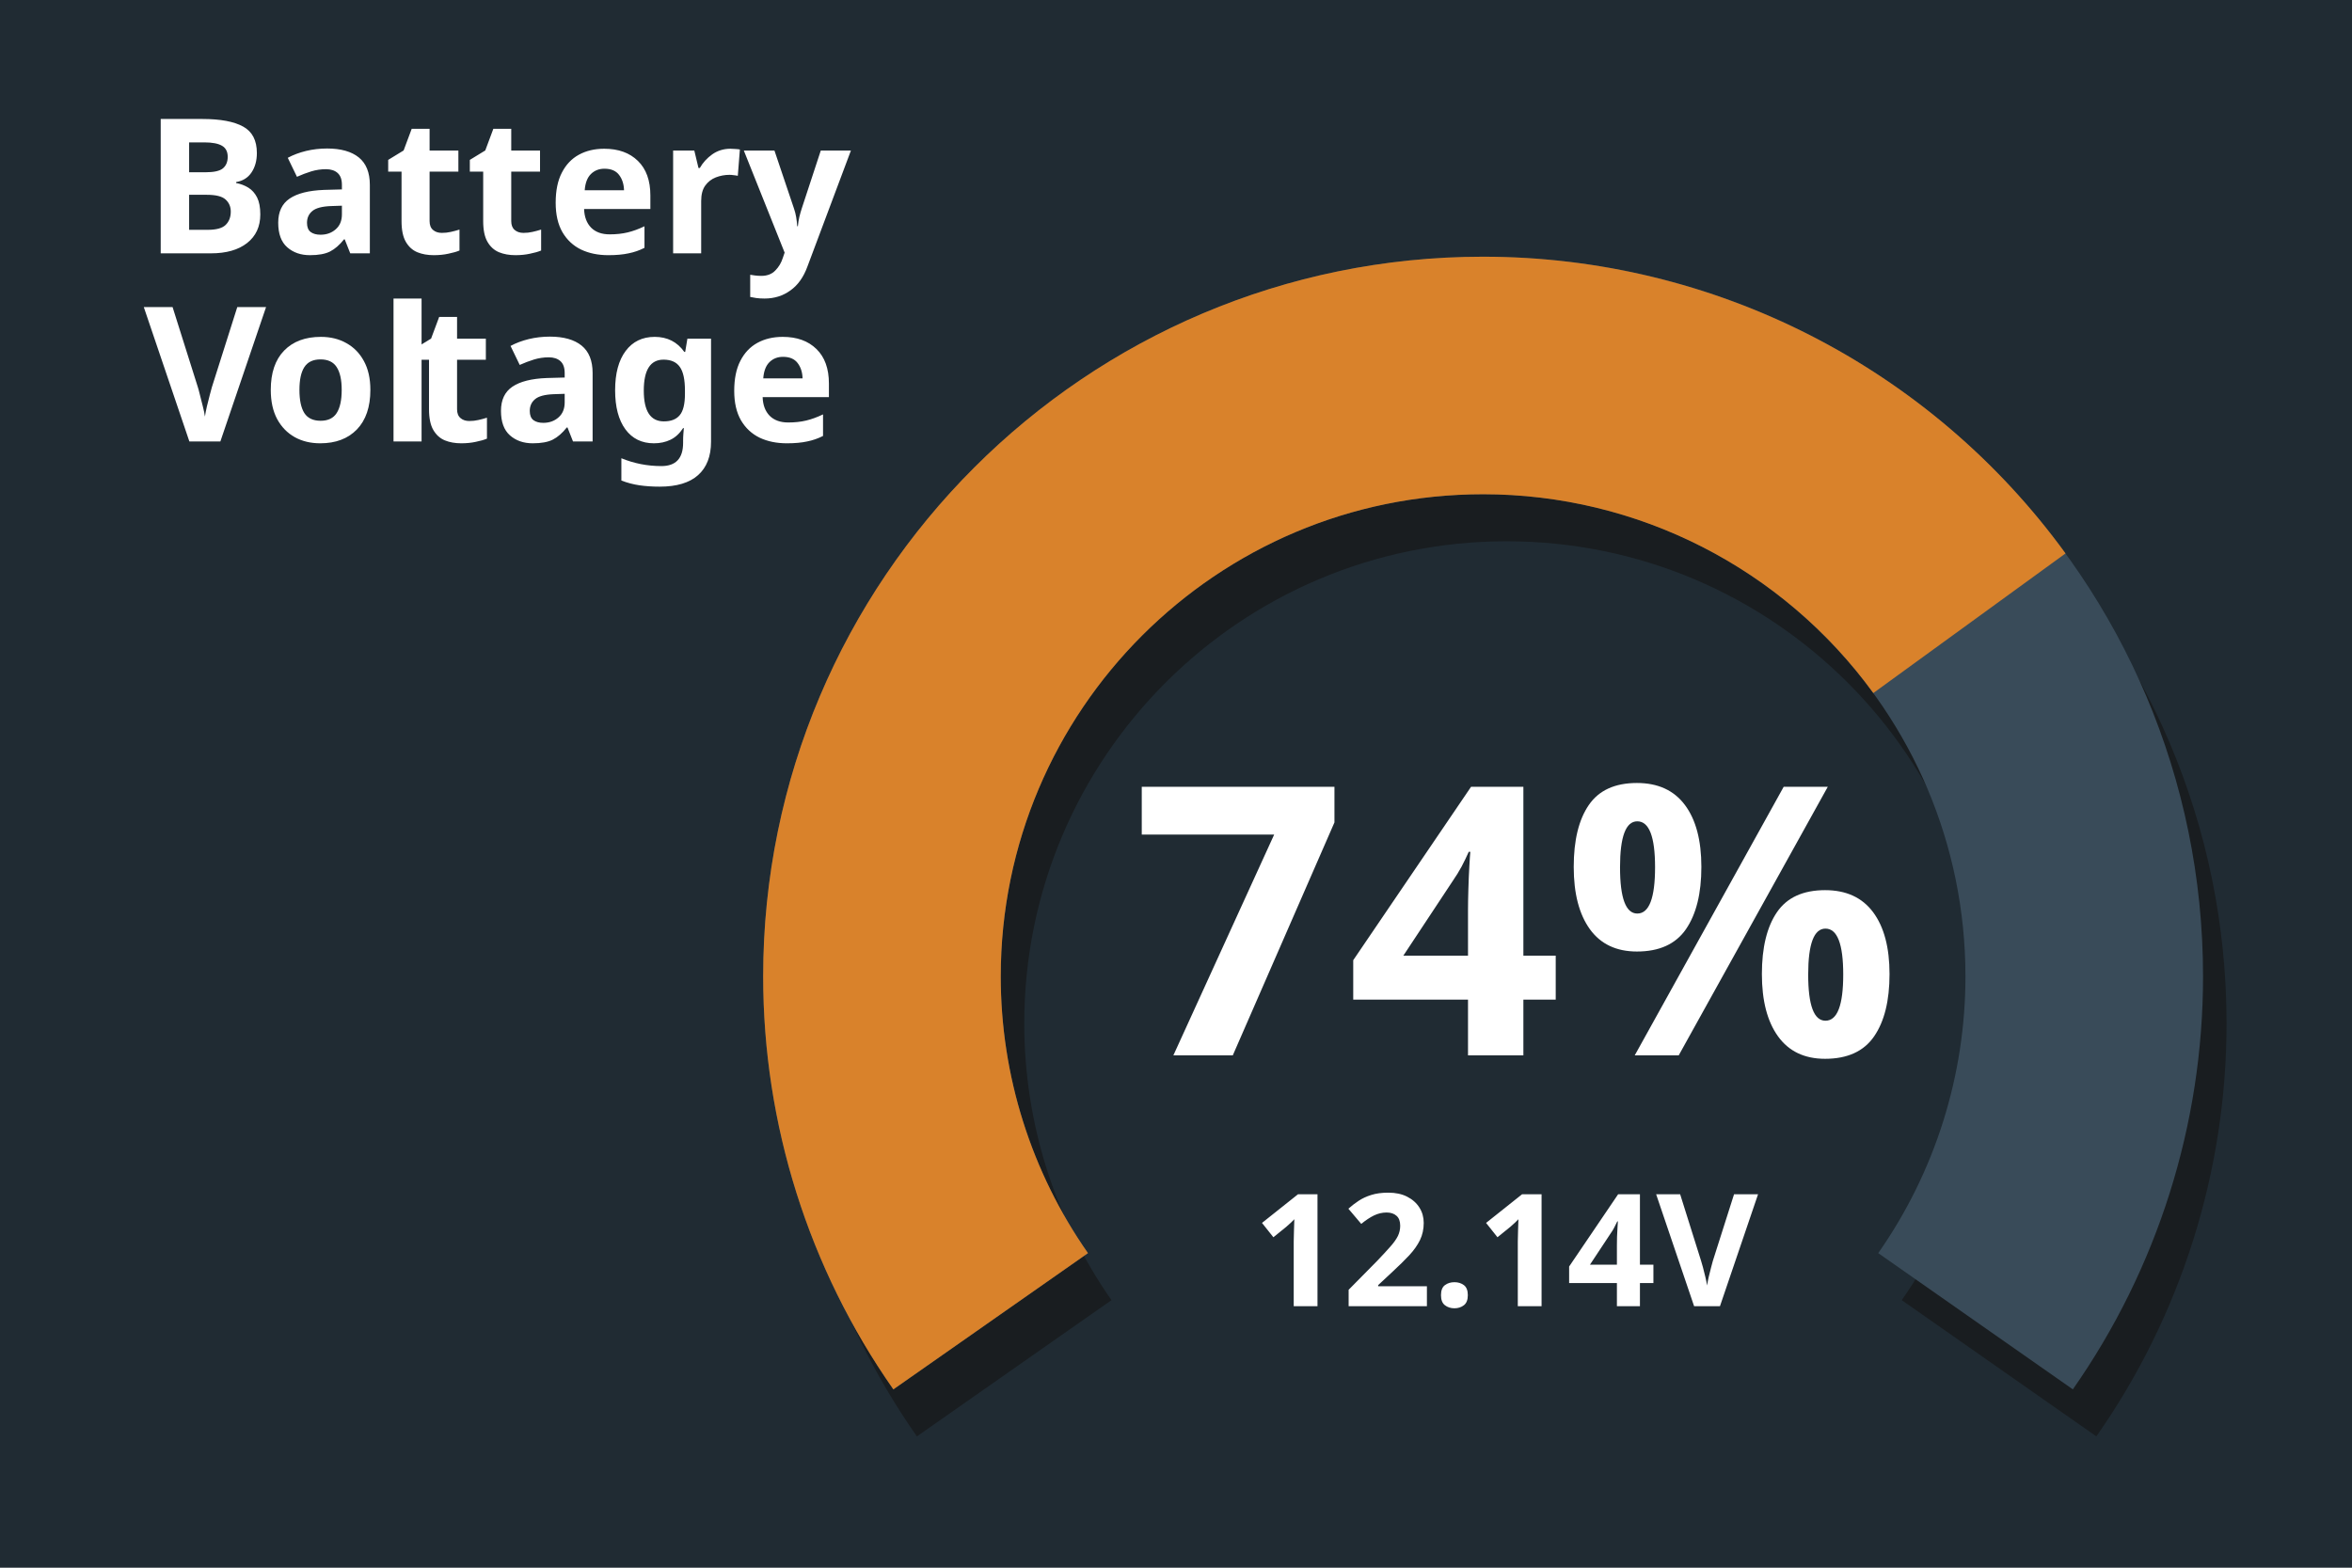
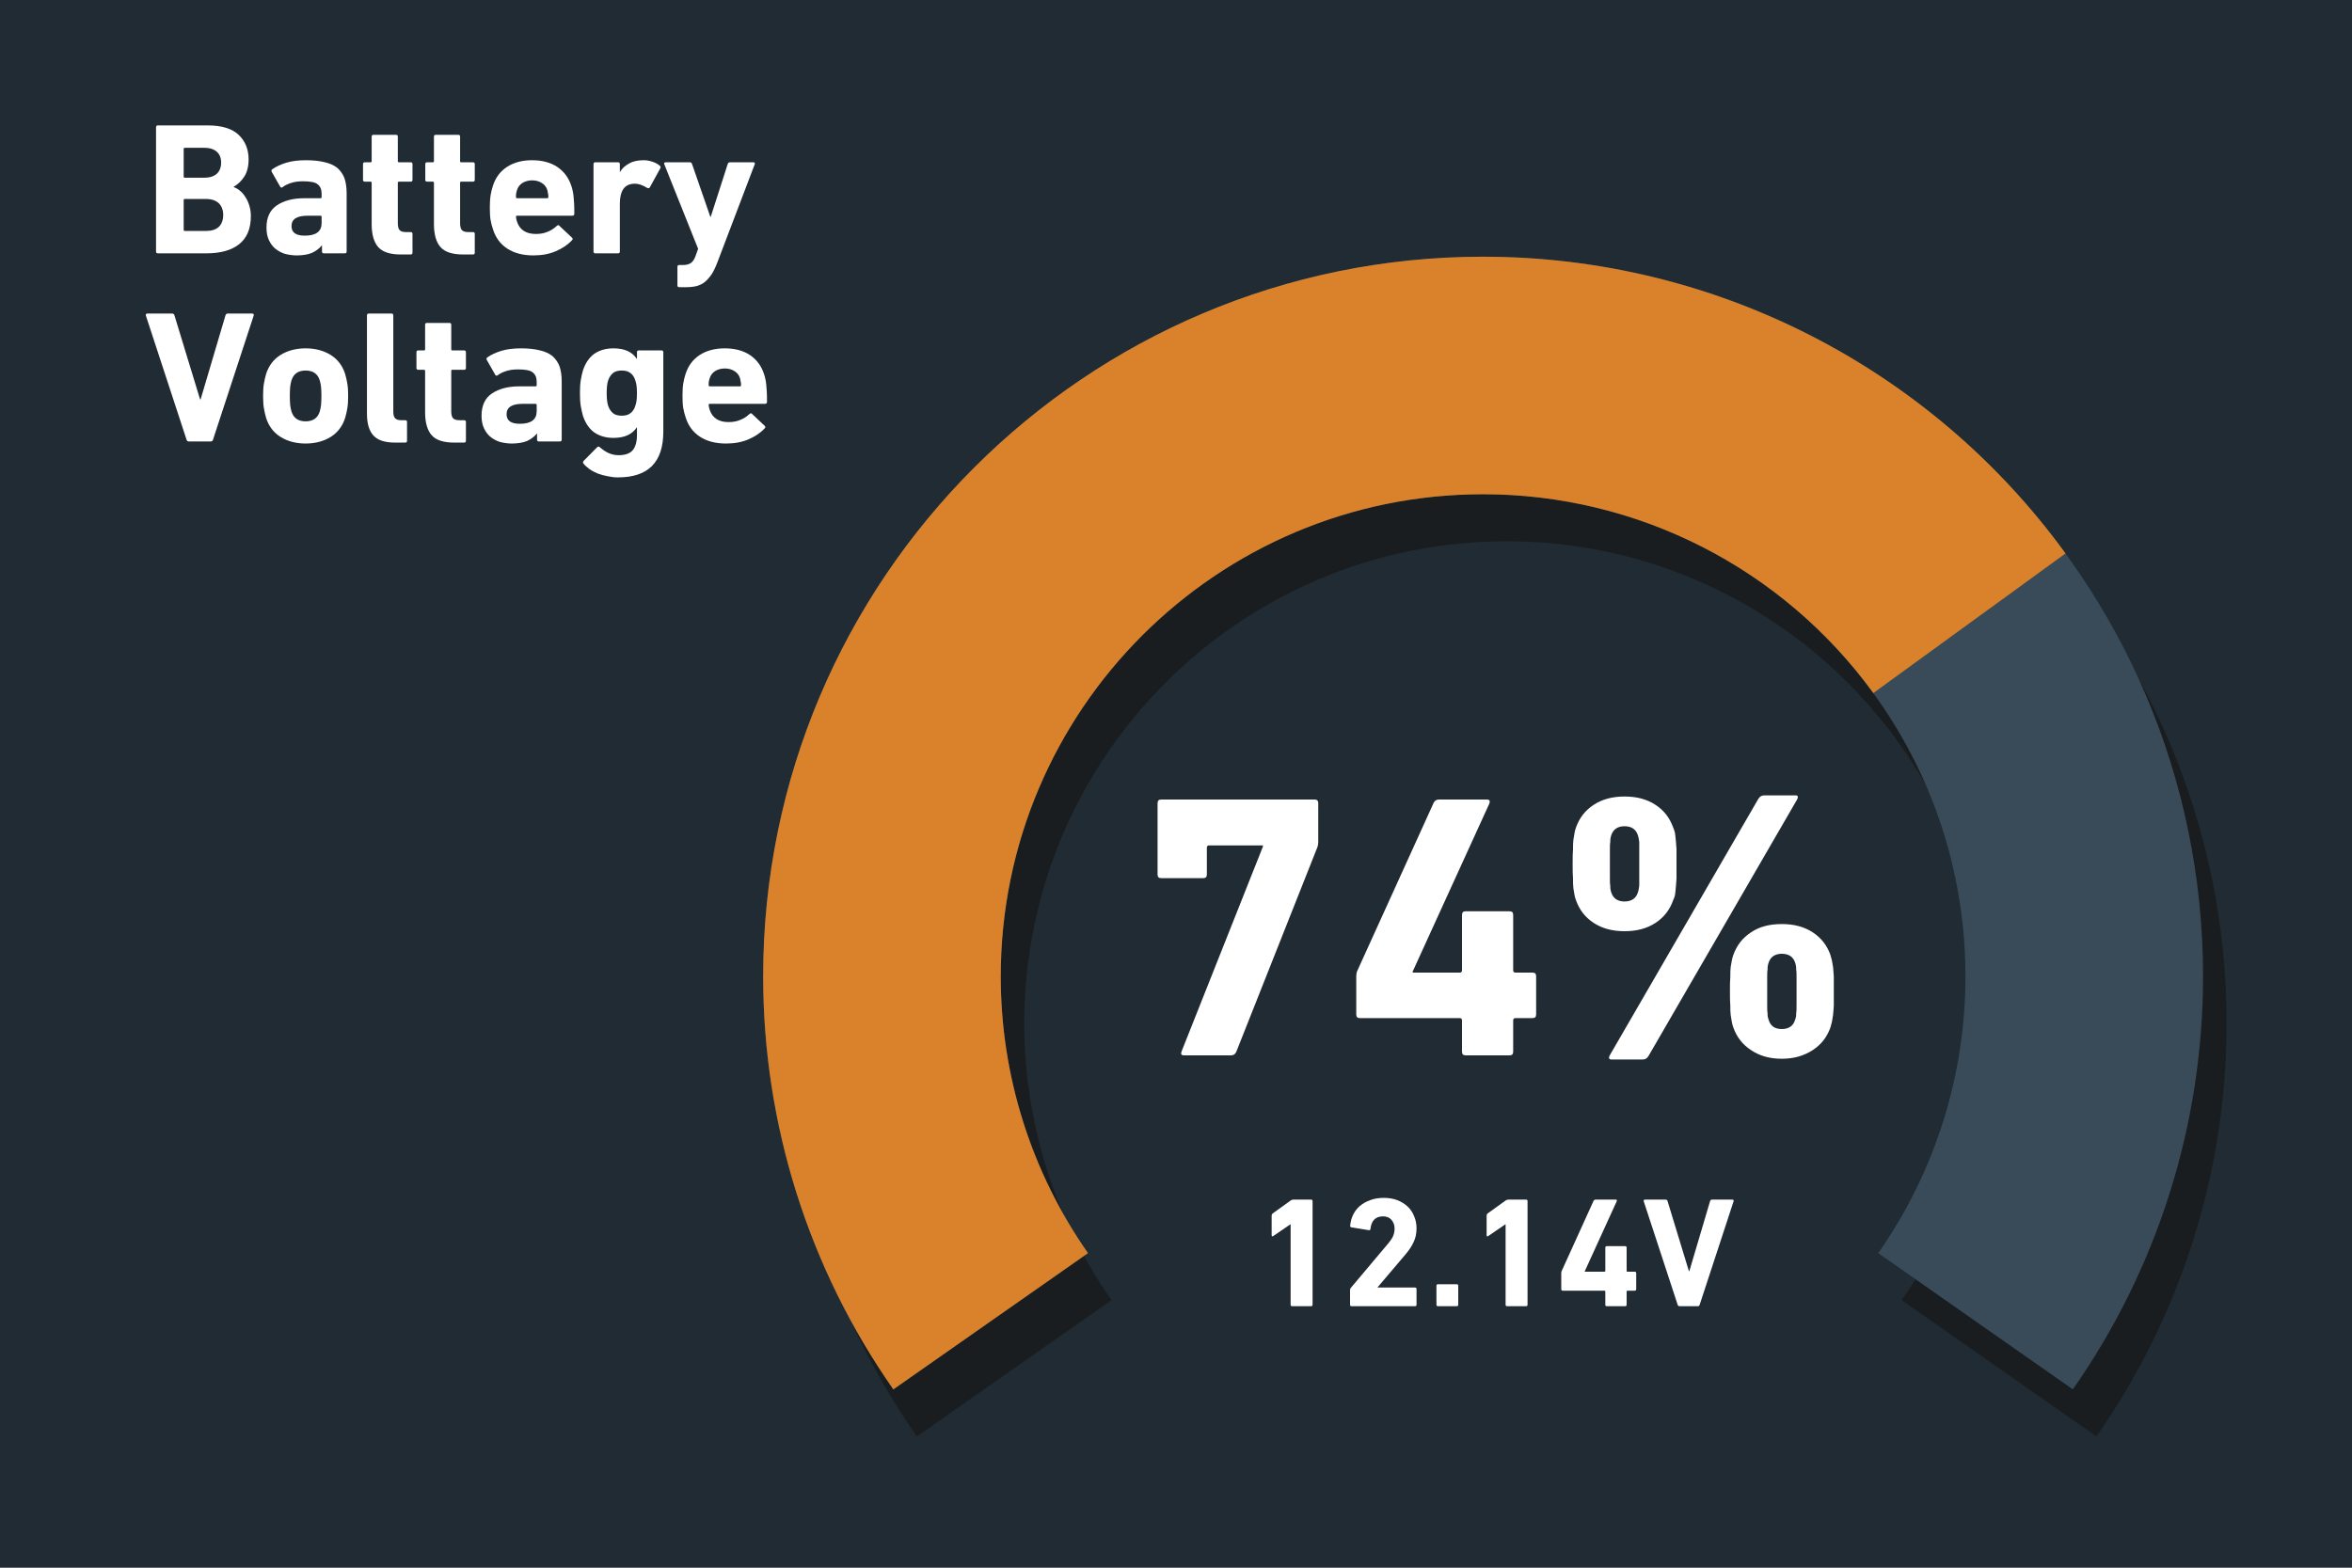
<svg xmlns="http://www.w3.org/2000/svg" width="100%" height="100%" viewBox="0 0 300 200" version="1.1" xml:space="preserve" style="fill-rule:evenodd;clip-rule:evenodd;stroke-linejoin:round;stroke-miterlimit:2;">
  <g id="Layer1">
    <rect x="0" y="0" width="300" height="200" style="fill:#202b33;" />
    <path d="M267.393,183.25c10.809,-15.437 16.607,-33.826 16.607,-52.671c0,-50.682 -41.147,-91.829 -91.829,-91.829c-50.682,0 -91.829,41.147 -91.829,91.829c0,18.845 5.798,37.234 16.607,52.671l24.823,-17.381c-7.242,-10.343 -11.126,-22.664 -11.126,-35.29c0,-33.957 27.568,-61.525 61.525,-61.525c33.957,0 61.525,27.568 61.525,61.525c0,12.626 -3.884,24.947 -11.126,35.29l24.823,17.381Z" style="fill:#191d20;" />
    <path d="M264.393,177.25c10.809,-15.437 16.607,-33.826 16.607,-52.671c0,-50.682 -41.147,-91.829 -91.829,-91.829c-50.682,0 -91.829,41.147 -91.829,91.829c0,18.845 5.798,37.234 16.607,52.671l24.823,-17.381c-7.242,-10.343 -11.126,-22.664 -11.126,-35.29c0,-33.957 27.568,-61.525 61.525,-61.525c33.957,0 61.525,27.568 61.525,61.525c0,12.626 -3.884,24.947 -11.126,35.29l24.823,17.381Z" style="fill:#394b59;" />
    <path d="M263.462,70.603c-17.278,-23.781 -44.896,-37.853 -74.291,-37.853c-50.682,0 -91.829,41.147 -91.829,91.829c0,18.845 5.798,37.234 16.607,52.671l24.823,-17.381c-7.242,-10.343 -11.126,-22.664 -11.126,-35.29c0,-33.957 27.568,-61.525 61.525,-61.525c19.695,0 38.199,9.428 49.775,25.361l24.516,-17.812Z" style="fill:#d9822b;" />
    <g transform="matrix(1,0,0,1,0.949044,35)">
-       <text x="143.387px" y="99.64px" style="font-family:'DINNextLTW04-Bold', 'DIN Next LT W04', sans-serif;font-weight:700;font-size:48px;fill:#fff;">74%</text>
-       <text x="158.831px" y="131.64px" style="font-family:'DINNextLTW04-Bold', 'DIN Next LT W04', sans-serif;font-weight:700;font-size:20px;fill:#fff;">12.14V</text>
+       <g transform="matrix(48,0,0,48,143.387,99.64)">
+         <path d="M0.349,-0.555l0,-0.003l-0.143,0c-0.004,0 -0.006,0.002 -0.006,0.006l0,0.071c0,0.007 -0.003,0.01 -0.01,0.01l-0.111,0c-0.007,0 -0.01,-0.003 -0.01,-0.01l0,-0.189c0,-0.007 0.003,-0.01 0.01,-0.01l0.407,0c0.007,0 0.01,0.003 0.01,0.01l0,0.104c0,0.004 -0.001,0.008 -0.002,0.012l-0.216,0.545c-0.003,0.006 -0.007,0.009 -0.014,0.009l-0.125,0c-0.007,0 -0.009,-0.004 -0.006,-0.011l0.216,-0.544Z" style="fill:#fff;fill-rule:nonzero;" />
+       </g>
+       <g transform="matrix(48,0,0,48,170.075,99.64)">
+         <path d="M0.051,-0.099c-0.007,0 -0.01,-0.003 -0.01,-0.01l0,-0.102c0,-0.005 0.001,-0.009 0.002,-0.012l0.204,-0.449c0.003,-0.005 0.007,-0.008 0.014,-0.008l0.127,0c0.007,0 0.009,0.003 0.007,0.01l-0.204,0.447l0,0.003l0.125,0c0.004,0 0.006,-0.002 0.006,-0.006l0,-0.147c0,-0.007 0.003,-0.01 0.01,-0.01l0.116,0c0.007,0 0.01,0.003 0.01,0.01l0,0.147c0,0.004 0.002,0.006 0.006,0.006l0.045,0c0.007,0 0.01,0.003 0.01,0.01l0,0.101c0,0.007 -0.003,0.01 -0.01,0.01l-0.045,0c-0.004,0 -0.006,0.002 -0.006,0.006l0,0.083c0,0.007 -0.003,0.01 -0.01,0.01l-0.116,0c-0.007,0 -0.01,-0.003 -0.01,-0.01l0,-0.083c0,-0.004 -0.002,-0.006 -0.006,-0.006l-0.265,0Z" style="fill:#fff;fill-rule:nonzero;" />
+       </g>
+       <g transform="matrix(48,0,0,48,196.763,99.64)">
+         <path d="M0.553,-0.681c0.004,-0.007 0.009,-0.01 0.016,-0.01l0.084,0c0.003,0 0.005,0.001 0.005,0.003c0.001,0.002 0,0.004 -0.001,0.007l-0.395,0.682c-0.004,0.007 -0.009,0.01 -0.016,0.01l-0.083,0c-0.003,0 -0.005,-0.001 -0.006,-0.003c-0.001,-0.002 0,-0.004 0.001,-0.007l0.395,-0.682Zm-0.355,0.351c-0.032,0 -0.059,-0.007 -0.082,-0.022c-0.023,-0.015 -0.038,-0.035 -0.047,-0.06c-0.002,-0.005 -0.003,-0.009 -0.004,-0.014c-0.001,-0.005 -0.002,-0.011 -0.003,-0.018c-0.001,-0.007 -0.001,-0.016 -0.001,-0.026c-0.001,-0.01 -0.001,-0.023 -0.001,-0.039c0,-0.016 0,-0.029 0.001,-0.039c0,-0.01 0,-0.018 0.001,-0.025c0.001,-0.007 0.002,-0.013 0.003,-0.018c0.001,-0.005 0.002,-0.01 0.004,-0.015c0.009,-0.025 0.024,-0.045 0.047,-0.06c0.023,-0.015 0.05,-0.022 0.082,-0.022c0.032,0 0.059,0.007 0.082,0.022c0.023,0.015 0.038,0.035 0.047,0.06c0.002,0.005 0.004,0.01 0.005,0.015c0.001,0.005 0.001,0.011 0.002,0.018c0.001,0.007 0.001,0.015 0.002,0.025c0,0.01 0,0.023 0,0.039c0,0.016 0,0.029 0,0.039c-0.001,0.01 -0.001,0.019 -0.002,0.026c-0.001,0.007 -0.001,0.013 -0.002,0.018c-0.001,0.005 -0.003,0.009 -0.005,0.014c-0.009,0.025 -0.024,0.045 -0.047,0.06c-0.023,0.015 -0.05,0.022 -0.082,0.022Zm0,-0.079c0.018,0 0.03,-0.008 0.035,-0.023c0.001,-0.002 0.001,-0.004 0.002,-0.007c0.001,-0.003 0.001,-0.007 0.002,-0.012c0,-0.005 0,-0.013 0,-0.022l0,-0.072c0,-0.009 0,-0.017 0,-0.022c-0.001,-0.005 -0.001,-0.009 -0.002,-0.012c-0.001,-0.003 -0.001,-0.005 -0.002,-0.007c-0.005,-0.015 -0.017,-0.023 -0.035,-0.023c-0.018,0 -0.03,0.008 -0.035,0.023c-0.001,0.002 -0.001,0.004 -0.002,0.007c-0.001,0.003 -0.001,0.007 -0.001,0.012c-0.001,0.005 -0.001,0.013 -0.001,0.022l0,0.073c0,0.009 0,0.016 0.001,0.021c0,0.005 0,0.009 0.001,0.012c0.001,0.003 0.001,0.005 0.002,0.007c0.005,0.015 0.017,0.023 0.035,0.023Zm0.289,0.335c-0.002,-0.005 -0.003,-0.01 -0.004,-0.015c-0.001,-0.005 -0.002,-0.011 -0.003,-0.018c-0.001,-0.007 -0.001,-0.015 -0.001,-0.025c-0.001,-0.01 -0.001,-0.023 -0.001,-0.038c0,-0.016 0,-0.029 0.001,-0.039c0,-0.01 0,-0.019 0.001,-0.026c0.001,-0.007 0.002,-0.012 0.003,-0.017c0.001,-0.005 0.002,-0.01 0.004,-0.015c0.009,-0.025 0.024,-0.045 0.047,-0.06c0.022,-0.015 0.049,-0.022 0.082,-0.022c0.032,0 0.059,0.007 0.082,0.022c0.023,0.015 0.038,0.035 0.047,0.06c0.001,0.005 0.003,0.01 0.004,0.015c0.001,0.005 0.002,0.01 0.003,0.017c0.001,0.007 0.001,0.016 0.002,0.026c0,0.01 0,0.023 0,0.039c0,0.015 0,0.028 0,0.038c-0.001,0.01 -0.001,0.018 -0.002,0.025c-0.001,0.007 -0.002,0.013 -0.003,0.018c-0.001,0.005 -0.003,0.01 -0.004,0.015c-0.009,0.025 -0.024,0.045 -0.047,0.06c-0.023,0.015 -0.05,0.023 -0.082,0.023c-0.033,0 -0.06,-0.008 -0.082,-0.023c-0.023,-0.015 -0.038,-0.035 -0.047,-0.06Zm0.094,-0.02c0.005,0.016 0.016,0.024 0.035,0.024c0.018,0 0.03,-0.008 0.035,-0.024c0.001,-0.002 0.001,-0.004 0.002,-0.007c0.001,-0.002 0.001,-0.006 0.001,-0.011c0.001,-0.005 0.001,-0.013 0.001,-0.022l0,-0.073c0,-0.009 0,-0.016 -0.001,-0.021c0,-0.005 0,-0.009 -0.001,-0.012c-0.001,-0.003 -0.001,-0.005 -0.002,-0.007c-0.005,-0.015 -0.017,-0.023 -0.035,-0.023c-0.018,0 -0.03,0.008 -0.035,0.023c-0.001,0.002 -0.001,0.004 -0.002,0.007c-0.001,0.003 -0.001,0.007 -0.001,0.012c-0.001,0.005 -0.001,0.012 -0.001,0.021l0,0.073c0,0.009 0,0.017 0.001,0.022c0,0.005 0,0.009 0.001,0.011c0.001,0.003 0.001,0.005 0.002,0.007Z" style="fill:#fff;fill-rule:nonzero;" />
+       </g>
+       <g transform="matrix(20,0,0,20,158.831,131.64)">
+         <path d="M0.242,-0.522l-0.002,0l-0.108,0.074c-0.007,0.005 -0.011,0.003 -0.011,-0.006l0,-0.124c0,-0.005 0.002,-0.01 0.007,-0.014l0.114,-0.082c0.005,-0.004 0.011,-0.006 0.018,-0.006l0.112,0c0.007,0 0.01,0.003 0.01,0.01l0,0.66c0,0.007 -0.003,0.01 -0.01,0.01l-0.12,0c-0.007,0 -0.01,-0.003 -0.01,-0.01l0,-0.512Z" style="fill:#fff;fill-rule:nonzero;" />
+       </g>
+       <g transform="matrix(20,0,0,20,169.951,131.64)">
+         <path d="M0.065,-0.103c0,-0.005 0.002,-0.01 0.005,-0.014l0.239,-0.284c0.013,-0.015 0.023,-0.03 0.03,-0.045c0.007,-0.016 0.01,-0.032 0.01,-0.049c0,-0.023 -0.007,-0.041 -0.02,-0.056c-0.013,-0.015 -0.031,-0.022 -0.054,-0.022c-0.047,0 -0.074,0.027 -0.08,0.08c0,0.007 -0.004,0.009 -0.011,0.008l-0.11,-0.018c-0.007,-0.001 -0.009,-0.005 -0.008,-0.012c0.002,-0.023 0.008,-0.046 0.018,-0.067c0.01,-0.021 0.024,-0.04 0.042,-0.056c0.019,-0.016 0.041,-0.029 0.066,-0.038c0.026,-0.01 0.055,-0.015 0.088,-0.015c0.033,0 0.062,0.005 0.087,0.015c0.026,0.01 0.048,0.024 0.066,0.041c0.018,0.017 0.032,0.038 0.041,0.062c0.01,0.023 0.015,0.049 0.015,0.076c0,0.033 -0.006,0.062 -0.019,0.089c-0.012,0.026 -0.029,0.051 -0.05,0.076l-0.179,0.211l0,0.002l0.238,0c0.007,0 0.01,0.003 0.01,0.01l0,0.099c0,0.007 -0.003,0.01 -0.01,0.01l-0.404,0c-0.007,0 -0.01,-0.003 -0.01,-0.01l0,-0.093Z" style="fill:#fff;fill-rule:nonzero;" />
+       </g>
+       <g transform="matrix(20,0,0,20,181.071,131.64)">
+         <path d="M0.06,-0.13c0,-0.007 0.003,-0.01 0.01,-0.01l0.119,0c0.007,0 0.01,0.003 0.01,0.01l0,0.12c0,0.007 -0.003,0.01 -0.01,0.01l-0.119,0c-0.007,0 -0.01,-0.003 -0.01,-0.01l0,-0.12Z" style="fill:#fff;fill-rule:nonzero;" />
+       </g>
+       <g transform="matrix(20,0,0,20,186.251,131.64)">
+         <path d="M0.242,-0.522l-0.002,0l-0.108,0.074c-0.007,0.005 -0.011,0.003 -0.011,-0.006l0,-0.124c0,-0.005 0.002,-0.01 0.007,-0.014l0.114,-0.082c0.005,-0.004 0.011,-0.006 0.018,-0.006l0.112,0c0.007,0 0.01,0.003 0.01,0.01l0,0.66c0,0.007 -0.003,0.01 -0.01,0.01l-0.12,0c-0.007,0 -0.01,-0.003 -0.01,-0.01l0,-0.512Z" style="fill:#fff;fill-rule:nonzero;" />
+       </g>
+       <g transform="matrix(20,0,0,20,197.371,131.64)">
+         <path d="M0.051,-0.099c-0.007,0 -0.01,-0.003 -0.01,-0.01l0,-0.102c0,-0.005 0.001,-0.009 0.002,-0.012l0.204,-0.449c0.003,-0.005 0.007,-0.008 0.014,-0.008l0.127,0c0.007,0 0.009,0.003 0.007,0.01l-0.204,0.447l0,0.003l0.125,0c0.004,0 0.006,-0.002 0.006,-0.006l0,-0.147c0,-0.007 0.003,-0.01 0.01,-0.01l0.116,0c0.007,0 0.01,0.003 0.01,0.01l0,0.147c0,0.004 0.002,0.006 0.006,0.006l0.045,0c0.007,0 0.01,0.003 0.01,0.01l0,0.101c0,0.007 -0.003,0.01 -0.01,0.01l-0.045,0c-0.004,0 -0.006,0.002 -0.006,0.006l0,0.083c0,0.007 -0.003,0.01 -0.01,0.01l-0.116,0c-0.007,0 -0.01,-0.003 -0.01,-0.01l0,-0.083c0,-0.004 -0.002,-0.006 -0.006,-0.006l-0.265,0Z" style="fill:#fff;fill-rule:nonzero;" />
+       </g>
+       <g transform="matrix(20,0,0,20,208.491,131.64)">
+         <path d="M0.24,0c-0.007,0 -0.011,-0.003 -0.013,-0.01l-0.216,-0.659c-0.002,-0.007 0.001,-0.011 0.009,-0.011l0.13,0c0.007,0 0.011,0.003 0.013,0.01l0.136,0.446l0.003,0l0.132,-0.446c0.002,-0.007 0.006,-0.01 0.013,-0.01l0.129,0c0.007,0 0.01,0.004 0.008,0.011l-0.216,0.659c-0.002,0.007 -0.006,0.01 -0.012,0.01l-0.116,0Z" style="fill:#fff;fill-rule:nonzero;" />
+       </g>
    </g>
    <g transform="matrix(1,0,0,1,-94.658,-51)">
-       <text x="113px" y="83.32px" style="font-family:'DINNextLTW04-Bold', 'DIN Next LT W04', sans-serif;font-weight:700;font-size:24px;fill:#fff;">Battery</text>
-       <text x="113px" y="107.32px" style="font-family:'DINNextLTW04-Bold', 'DIN Next LT W04', sans-serif;font-weight:700;font-size:24px;fill:#fff;">Vol<tspan x="147.128px " y="107.32px ">t</tspan>age</text>
+       <g transform="matrix(24,0,0,24,113,83.32)">
+         <path d="M0.065,-0.67c0,-0.007 0.003,-0.01 0.01,-0.01l0.265,0c0.074,0 0.129,0.017 0.164,0.05c0.035,0.033 0.053,0.077 0.053,0.131c0,0.037 -0.008,0.068 -0.023,0.091c-0.015,0.023 -0.033,0.041 -0.056,0.054l0,0.002c0.011,0.004 0.023,0.01 0.034,0.02c0.011,0.009 0.02,0.02 0.028,0.033c0.009,0.013 0.016,0.029 0.021,0.046c0.005,0.017 0.008,0.035 0.008,0.055c0,0.067 -0.021,0.117 -0.063,0.15c-0.041,0.032 -0.099,0.048 -0.173,0.048l-0.258,0c-0.007,0 -0.01,-0.003 -0.01,-0.01l0,-0.66Zm0.257,0.268c0.028,0 0.05,-0.007 0.066,-0.021c0.015,-0.014 0.023,-0.034 0.023,-0.059c0,-0.025 -0.008,-0.045 -0.023,-0.058c-0.016,-0.014 -0.038,-0.021 -0.066,-0.021l-0.104,0c-0.004,0 -0.006,0.002 -0.006,0.006l0,0.147c0,0.004 0.002,0.006 0.006,0.006l0.104,0Zm-0.11,0.277c0,0.004 0.002,0.006 0.006,0.006l0.112,0c0.03,0 0.053,-0.007 0.069,-0.022c0.015,-0.015 0.023,-0.036 0.023,-0.063c0,-0.026 -0.008,-0.047 -0.023,-0.062c-0.016,-0.015 -0.039,-0.023 -0.069,-0.023l-0.112,0c-0.004,0 -0.006,0.002 -0.006,0.006l0,0.158Z" style="fill:#fff;fill-rule:nonzero;" />
+       </g>
+       <g transform="matrix(24,0,0,24,127.64,83.32)">
+         <path d="M0.347,0c-0.007,0 -0.01,-0.003 -0.01,-0.01l0,-0.032l-0.001,0c-0.013,0.016 -0.03,0.029 -0.051,0.039c-0.021,0.009 -0.049,0.014 -0.082,0.014c-0.021,0 -0.042,-0.003 -0.062,-0.008c-0.019,-0.006 -0.036,-0.015 -0.051,-0.027c-0.015,-0.012 -0.026,-0.027 -0.035,-0.046c-0.009,-0.019 -0.013,-0.041 -0.013,-0.067c0,-0.053 0.018,-0.093 0.055,-0.118c0.037,-0.025 0.086,-0.038 0.146,-0.038l0.086,0c0.004,0 0.006,-0.002 0.006,-0.006l0,-0.018c0,-0.023 -0.007,-0.039 -0.021,-0.05c-0.013,-0.011 -0.039,-0.016 -0.078,-0.016c-0.025,0 -0.046,0.003 -0.064,0.009c-0.018,0.006 -0.033,0.013 -0.044,0.022c-0.005,0.004 -0.01,0.003 -0.013,-0.002l-0.045,-0.079c-0.003,-0.006 -0.002,-0.011 0.003,-0.014c0.021,-0.015 0.046,-0.026 0.075,-0.035c0.03,-0.009 0.065,-0.013 0.105,-0.013c0.039,0 0.073,0.004 0.1,0.011c0.027,0.006 0.05,0.017 0.067,0.031c0.016,0.015 0.029,0.033 0.037,0.055c0.007,0.022 0.011,0.048 0.011,0.078l0,0.31c0,0.007 -0.003,0.01 -0.01,0.01l-0.111,0Zm-0.102,-0.094c0.06,0 0.09,-0.022 0.09,-0.067l0,-0.033c0,-0.004 -0.002,-0.006 -0.006,-0.006l-0.068,0c-0.057,0 -0.086,0.018 -0.086,0.055c0,0.034 0.023,0.051 0.07,0.051Z" style="fill:#fff;fill-rule:nonzero;" />
+       </g>
+       <g transform="matrix(24,0,0,24,140.312,83.32)">
+         <path d="M0.227,0.006c-0.056,0 -0.096,-0.013 -0.119,-0.039c-0.023,-0.026 -0.035,-0.067 -0.035,-0.122l0,-0.22c0,-0.004 -0.002,-0.006 -0.006,-0.006l-0.03,0c-0.007,0 -0.01,-0.003 -0.01,-0.01l0,-0.083c0,-0.007 0.003,-0.01 0.01,-0.01l0.03,0c0.004,0 0.006,-0.002 0.006,-0.006l0,-0.13c0,-0.007 0.003,-0.01 0.01,-0.01l0.119,0c0.007,0 0.01,0.003 0.01,0.01l0,0.13c0,0.004 0.002,0.006 0.006,0.006l0.062,0c0.007,0 0.01,0.003 0.01,0.01l0,0.083c0,0.007 -0.003,0.01 -0.01,0.01l-0.062,0c-0.004,0 -0.006,0.002 -0.006,0.006l0,0.214c0,0.018 0.003,0.031 0.01,0.038c0.007,0.007 0.018,0.01 0.034,0.01l0.024,0c0.007,0 0.01,0.003 0.01,0.01l0,0.099c0,0.007 -0.003,0.01 -0.01,0.01l-0.053,0Z" style="fill:#fff;fill-rule:nonzero;" />
+       </g>
+       <g transform="matrix(24,0,0,24,148.256,83.32)">
+         <path d="M0.227,0.006c-0.056,0 -0.096,-0.013 -0.119,-0.039c-0.023,-0.026 -0.035,-0.067 -0.035,-0.122l0,-0.22c0,-0.004 -0.002,-0.006 -0.006,-0.006l-0.03,0c-0.007,0 -0.01,-0.003 -0.01,-0.01l0,-0.083c0,-0.007 0.003,-0.01 0.01,-0.01l0.03,0c0.004,0 0.006,-0.002 0.006,-0.006l0,-0.13c0,-0.007 0.003,-0.01 0.01,-0.01l0.119,0c0.007,0 0.01,0.003 0.01,0.01l0,0.13c0,0.004 0.002,0.006 0.006,0.006l0.062,0c0.007,0 0.01,0.003 0.01,0.01l0,0.083c0,0.007 -0.003,0.01 -0.01,0.01l-0.062,0c-0.004,0 -0.006,0.002 -0.006,0.006l0,0.214c0,0.018 0.003,0.031 0.01,0.038c0.007,0.007 0.018,0.01 0.034,0.01l0.024,0c0.007,0 0.01,0.003 0.01,0.01l0,0.099c0,0.007 -0.003,0.01 -0.01,0.01l-0.053,0Z" style="fill:#fff;fill-rule:nonzero;" />
+       </g>
+       <g transform="matrix(24,0,0,24,156.2,83.32)">
+         <path d="M0.27,0.011c-0.055,0 -0.101,-0.012 -0.138,-0.036c-0.037,-0.024 -0.062,-0.058 -0.076,-0.102c-0.005,-0.015 -0.01,-0.032 -0.013,-0.05c-0.003,-0.018 -0.004,-0.04 -0.004,-0.065c0,-0.025 0.001,-0.047 0.004,-0.066c0.003,-0.018 0.007,-0.035 0.012,-0.05c0.014,-0.044 0.039,-0.078 0.076,-0.102c0.036,-0.023 0.08,-0.035 0.132,-0.035c0.054,0 0.099,0.012 0.135,0.036c0.035,0.024 0.06,0.057 0.074,0.1c0.003,0.008 0.005,0.016 0.007,0.025c0.002,0.009 0.004,0.02 0.005,0.031c0.001,0.011 0.002,0.024 0.003,0.039c0.001,0.015 0.001,0.033 0.001,0.054c0,0.007 -0.004,0.01 -0.011,0.01l-0.293,0c-0.004,0 -0.006,0.002 -0.006,0.006c0.001,0.01 0.003,0.019 0.006,0.027c0.007,0.021 0.019,0.037 0.036,0.048c0.017,0.011 0.039,0.016 0.064,0.016c0.024,0 0.045,-0.004 0.063,-0.012c0.018,-0.007 0.034,-0.018 0.048,-0.031c0.006,-0.005 0.011,-0.005 0.014,0l0.066,0.062c0.005,0.005 0.006,0.009 0.001,0.014c-0.023,0.025 -0.052,0.044 -0.087,0.059c-0.035,0.015 -0.074,0.022 -0.119,0.022Zm0.074,-0.304c0.004,0 0.006,-0.002 0.006,-0.006c0,-0.007 0,-0.014 -0.002,-0.02c-0.001,-0.005 -0.002,-0.011 -0.003,-0.016c-0.005,-0.017 -0.015,-0.03 -0.03,-0.039c-0.014,-0.009 -0.031,-0.014 -0.051,-0.014c-0.02,0 -0.037,0.005 -0.052,0.014c-0.014,0.009 -0.024,0.022 -0.029,0.039c-0.001,0.005 -0.003,0.011 -0.004,0.016c-0.001,0.006 -0.001,0.013 -0.001,0.02c0,0.004 0.002,0.006 0.006,0.006l0.16,0Z" style="fill:#fff;fill-rule:nonzero;" />
+       </g>
+       <g transform="matrix(24,0,0,24,168.848,83.32)">
+         <path d="M0.073,0c-0.007,0 -0.01,-0.003 -0.01,-0.01l0,-0.464c0,-0.007 0.003,-0.01 0.01,-0.01l0.12,0c0.007,0 0.01,0.003 0.01,0.01l0,0.041l0.001,0c0.011,-0.019 0.028,-0.034 0.049,-0.045c0.021,-0.012 0.047,-0.017 0.077,-0.017c0.016,0 0.031,0.003 0.046,0.008c0.016,0.005 0.028,0.012 0.039,0.021c0.005,0.004 0.006,0.009 0.003,0.014l-0.056,0.102c-0.003,0.004 -0.008,0.005 -0.014,0.002c-0.024,-0.015 -0.047,-0.023 -0.07,-0.022c-0.026,0.001 -0.045,0.011 -0.057,0.029c-0.012,0.018 -0.018,0.043 -0.018,0.076l0,0.255c0,0.007 -0.003,0.01 -0.01,0.01l-0.12,0Z" style="fill:#fff;fill-rule:nonzero;" />
+       </g>
+       <g transform="matrix(24,0,0,24,179.072,83.32)">
+         <path d="M0.093,0.18c-0.007,0 -0.01,-0.003 -0.01,-0.01l0,-0.098c0,-0.007 0.003,-0.01 0.01,-0.01l0.021,0c0.017,0 0.031,-0.004 0.041,-0.011c0.011,-0.008 0.019,-0.021 0.025,-0.039l0.013,-0.036l-0.18,-0.45c-0.002,-0.007 0.001,-0.01 0.008,-0.01l0.128,0c0.006,0 0.01,0.003 0.012,0.01l0.097,0.28l0.002,0l0.09,-0.28c0.002,-0.007 0.006,-0.01 0.012,-0.01l0.124,0c0.007,0 0.01,0.003 0.008,0.01l-0.196,0.515c-0.01,0.027 -0.02,0.049 -0.031,0.067c-0.012,0.018 -0.024,0.032 -0.037,0.043c-0.013,0.011 -0.028,0.018 -0.045,0.023c-0.017,0.004 -0.036,0.006 -0.058,0.006l-0.034,0Z" style="fill:#fff;fill-rule:nonzero;" />
+       </g>
+       <g transform="matrix(24,0,0,24,113,107.32)">
+         <path d="M0.24,0c-0.007,0 -0.011,-0.003 -0.013,-0.01l-0.216,-0.659c-0.002,-0.007 0.001,-0.011 0.009,-0.011l0.13,0c0.007,0 0.011,0.003 0.013,0.01l0.136,0.446l0.003,0l0.132,-0.446c0.002,-0.007 0.006,-0.01 0.013,-0.01l0.129,0c0.007,0 0.01,0.004 0.008,0.011l-0.216,0.659c-0.002,0.007 -0.006,0.01 -0.012,0.01l-0.116,0Z" style="fill:#fff;fill-rule:nonzero;" />
+       </g>
+       <g transform="matrix(24,0,0,24,127.28,107.32)">
+         <path d="M0.265,0.011c-0.051,0 -0.096,-0.012 -0.133,-0.035c-0.037,-0.023 -0.063,-0.057 -0.077,-0.101c-0.005,-0.017 -0.009,-0.035 -0.012,-0.053c-0.003,-0.019 -0.004,-0.04 -0.004,-0.064c0,-0.024 0.001,-0.045 0.004,-0.064c0.003,-0.018 0.007,-0.036 0.012,-0.053c0.014,-0.044 0.04,-0.078 0.077,-0.101c0.037,-0.023 0.082,-0.035 0.133,-0.035c0.051,0 0.096,0.012 0.133,0.035c0.037,0.023 0.063,0.057 0.077,0.101c0.005,0.017 0.009,0.035 0.012,0.053c0.003,0.019 0.004,0.04 0.004,0.064c0,0.024 -0.001,0.045 -0.004,0.064c-0.003,0.018 -0.007,0.036 -0.012,0.053c-0.014,0.044 -0.04,0.078 -0.077,0.101c-0.037,0.023 -0.082,0.035 -0.133,0.035Zm0,-0.118c0.039,0 0.064,-0.017 0.075,-0.052c0.003,-0.011 0.006,-0.023 0.007,-0.035c0.001,-0.011 0.002,-0.027 0.002,-0.048c0,-0.021 -0.001,-0.037 -0.002,-0.048c-0.001,-0.012 -0.004,-0.024 -0.007,-0.035c-0.011,-0.035 -0.036,-0.052 -0.075,-0.052c-0.039,0 -0.064,0.017 -0.075,0.052c-0.003,0.011 -0.006,0.023 -0.007,0.034c-0.001,0.012 -0.002,0.028 -0.002,0.049c0,0.021 0.001,0.037 0.002,0.048c0.001,0.012 0.004,0.024 0.007,0.035c0.011,0.035 0.036,0.052 0.075,0.052Z" style="fill:#fff;fill-rule:nonzero;" />
+       </g>
+       <g transform="matrix(24,0,0,24,140,107.32)">
+         <path d="M0.211,0.006c-0.054,0 -0.092,-0.012 -0.115,-0.037c-0.023,-0.024 -0.035,-0.063 -0.035,-0.117l0,-0.522c0,-0.007 0.003,-0.01 0.01,-0.01l0.12,0c0.007,0 0.01,0.003 0.01,0.01l0,0.511c0,0.017 0.003,0.029 0.01,0.036c0.007,0.007 0.017,0.01 0.032,0.01l0.021,0c0.007,0 0.01,0.003 0.01,0.01l0,0.099c0,0.007 -0.003,0.01 -0.01,0.01l-0.053,0Z" style="fill:#fff;fill-rule:nonzero;" />
+       </g>
+       <g transform="matrix(24,0,0,24,147.128,107.32)">
+         <path d="M0.227,0.006c-0.056,0 -0.096,-0.013 -0.119,-0.039c-0.023,-0.026 -0.035,-0.067 -0.035,-0.122l0,-0.22c0,-0.004 -0.002,-0.006 -0.006,-0.006l-0.03,0c-0.007,0 -0.01,-0.003 -0.01,-0.01l0,-0.083c0,-0.007 0.003,-0.01 0.01,-0.01l0.03,0c0.004,0 0.006,-0.002 0.006,-0.006l0,-0.13c0,-0.007 0.003,-0.01 0.01,-0.01l0.119,0c0.007,0 0.01,0.003 0.01,0.01l0,0.13c0,0.004 0.002,0.006 0.006,0.006l0.062,0c0.007,0 0.01,0.003 0.01,0.01l0,0.083c0,0.007 -0.003,0.01 -0.01,0.01l-0.062,0c-0.004,0 -0.006,0.002 -0.006,0.006l0,0.214c0,0.018 0.003,0.031 0.01,0.038c0.007,0.007 0.018,0.01 0.034,0.01l0.024,0c0.007,0 0.01,0.003 0.01,0.01l0,0.099c0,0.007 -0.003,0.01 -0.01,0.01l-0.053,0Z" style="fill:#fff;fill-rule:nonzero;" />
+       </g>
+       <g transform="matrix(24,0,0,24,155.072,107.32)">
+         <path d="M0.347,0c-0.007,0 -0.01,-0.003 -0.01,-0.01l0,-0.032l-0.001,0c-0.013,0.016 -0.03,0.029 -0.051,0.039c-0.021,0.009 -0.049,0.014 -0.082,0.014c-0.021,0 -0.042,-0.003 -0.062,-0.008c-0.019,-0.006 -0.036,-0.015 -0.051,-0.027c-0.015,-0.012 -0.026,-0.027 -0.035,-0.046c-0.009,-0.019 -0.013,-0.041 -0.013,-0.067c0,-0.053 0.018,-0.093 0.055,-0.118c0.037,-0.025 0.086,-0.038 0.146,-0.038l0.086,0c0.004,0 0.006,-0.002 0.006,-0.006l0,-0.018c0,-0.023 -0.007,-0.039 -0.021,-0.05c-0.013,-0.011 -0.039,-0.016 -0.078,-0.016c-0.025,0 -0.046,0.003 -0.064,0.009c-0.018,0.006 -0.033,0.013 -0.044,0.022c-0.005,0.004 -0.01,0.003 -0.013,-0.002l-0.045,-0.079c-0.003,-0.006 -0.002,-0.011 0.003,-0.014c0.021,-0.015 0.046,-0.026 0.075,-0.035c0.03,-0.009 0.065,-0.013 0.105,-0.013c0.039,0 0.073,0.004 0.1,0.011c0.027,0.006 0.05,0.017 0.067,0.031c0.016,0.015 0.029,0.033 0.037,0.055c0.007,0.022 0.011,0.048 0.011,0.078l0,0.31c0,0.007 -0.003,0.01 -0.01,0.01l-0.111,0Zm-0.102,-0.094c0.06,0 0.09,-0.022 0.09,-0.067l0,-0.033c0,-0.004 -0.002,-0.006 -0.006,-0.006l-0.068,0c-0.057,0 -0.086,0.018 -0.086,0.055c0,0.034 0.023,0.051 0.07,0.051Z" style="fill:#fff;fill-rule:nonzero;" />
+       </g>
+       <g transform="matrix(24,0,0,24,167.744,107.32)">
+         <path d="M0.239,0.191c-0.018,0 -0.036,-0.002 -0.054,-0.006c-0.018,-0.003 -0.035,-0.008 -0.052,-0.014c-0.016,-0.007 -0.031,-0.014 -0.044,-0.023c-0.013,-0.01 -0.024,-0.019 -0.033,-0.03c-0.004,-0.005 -0.004,-0.01 0.001,-0.015l0.071,-0.072c0.005,-0.005 0.01,-0.005 0.015,0c0.015,0.013 0.031,0.024 0.047,0.031c0.016,0.007 0.034,0.011 0.053,0.011c0.034,0 0.059,-0.009 0.074,-0.026c0.015,-0.018 0.023,-0.045 0.023,-0.081l0,-0.041l-0.001,0c-0.011,0.017 -0.026,0.031 -0.047,0.041c-0.021,0.01 -0.046,0.015 -0.077,0.015c-0.04,0 -0.074,-0.01 -0.102,-0.029c-0.027,-0.02 -0.047,-0.049 -0.06,-0.088c-0.005,-0.018 -0.009,-0.036 -0.012,-0.054c-0.003,-0.019 -0.004,-0.041 -0.004,-0.067c0,-0.026 0.001,-0.048 0.004,-0.067c0.003,-0.019 0.007,-0.037 0.012,-0.054c0.013,-0.039 0.033,-0.068 0.06,-0.088c0.028,-0.019 0.062,-0.029 0.102,-0.029c0.031,0 0.056,0.005 0.077,0.015c0.021,0.01 0.036,0.024 0.047,0.041l0.001,0l0,-0.035c0,-0.007 0.003,-0.01 0.01,-0.01l0.12,0c0.007,0 0.01,0.003 0.01,0.01l0,0.422c0,0.162 -0.08,0.243 -0.241,0.243Zm0.02,-0.328c0.019,0 0.035,-0.004 0.046,-0.013c0.012,-0.009 0.021,-0.022 0.026,-0.039c0.003,-0.009 0.006,-0.019 0.007,-0.029c0.001,-0.011 0.002,-0.024 0.002,-0.039c0,-0.015 -0.001,-0.028 -0.002,-0.038c-0.001,-0.011 -0.004,-0.021 -0.007,-0.03c-0.005,-0.017 -0.014,-0.03 -0.026,-0.039c-0.011,-0.009 -0.027,-0.013 -0.046,-0.013c-0.019,0 -0.035,0.004 -0.046,0.013c-0.011,0.009 -0.02,0.022 -0.026,0.039c-0.003,0.009 -0.005,0.019 -0.006,0.029c-0.001,0.011 -0.002,0.024 -0.002,0.039c0,0.015 0.001,0.028 0.002,0.038c0.001,0.011 0.003,0.021 0.006,0.03c0.006,0.017 0.015,0.03 0.026,0.039c0.011,0.009 0.027,0.013 0.046,0.013Z" style="fill:#fff;fill-rule:nonzero;" />
+       </g>
+       <g transform="matrix(24,0,0,24,180.776,107.32)">
+         <path d="M0.27,0.011c-0.055,0 -0.101,-0.012 -0.138,-0.036c-0.037,-0.024 -0.062,-0.058 -0.076,-0.102c-0.005,-0.015 -0.01,-0.032 -0.013,-0.05c-0.003,-0.018 -0.004,-0.04 -0.004,-0.065c0,-0.025 0.001,-0.047 0.004,-0.066c0.003,-0.018 0.007,-0.035 0.012,-0.05c0.014,-0.044 0.039,-0.078 0.076,-0.102c0.036,-0.023 0.08,-0.035 0.132,-0.035c0.054,0 0.099,0.012 0.135,0.036c0.035,0.024 0.06,0.057 0.074,0.1c0.003,0.008 0.005,0.016 0.007,0.025c0.002,0.009 0.004,0.02 0.005,0.031c0.001,0.011 0.002,0.024 0.003,0.039c0.001,0.015 0.001,0.033 0.001,0.054c0,0.007 -0.004,0.01 -0.011,0.01l-0.293,0c-0.004,0 -0.006,0.002 -0.006,0.006c0.001,0.01 0.003,0.019 0.006,0.027c0.007,0.021 0.019,0.037 0.036,0.048c0.017,0.011 0.039,0.016 0.064,0.016c0.024,0 0.045,-0.004 0.063,-0.012c0.018,-0.007 0.034,-0.018 0.048,-0.031c0.006,-0.005 0.011,-0.005 0.014,0l0.066,0.062c0.005,0.005 0.006,0.009 0.001,0.014c-0.023,0.025 -0.052,0.044 -0.087,0.059c-0.035,0.015 -0.074,0.022 -0.119,0.022Zm0.074,-0.304c0.004,0 0.006,-0.002 0.006,-0.006c0,-0.007 0,-0.014 -0.002,-0.02c-0.001,-0.005 -0.002,-0.011 -0.003,-0.016c-0.005,-0.017 -0.015,-0.03 -0.03,-0.039c-0.014,-0.009 -0.031,-0.014 -0.051,-0.014c-0.02,0 -0.037,0.005 -0.052,0.014c-0.014,0.009 -0.024,0.022 -0.029,0.039c-0.001,0.005 -0.003,0.011 -0.004,0.016c-0.001,0.006 -0.001,0.013 -0.001,0.02c0,0.004 0.002,0.006 0.006,0.006l0.16,0Z" style="fill:#fff;fill-rule:nonzero;" />
+       </g>
    </g>
  </g>
</svg>
